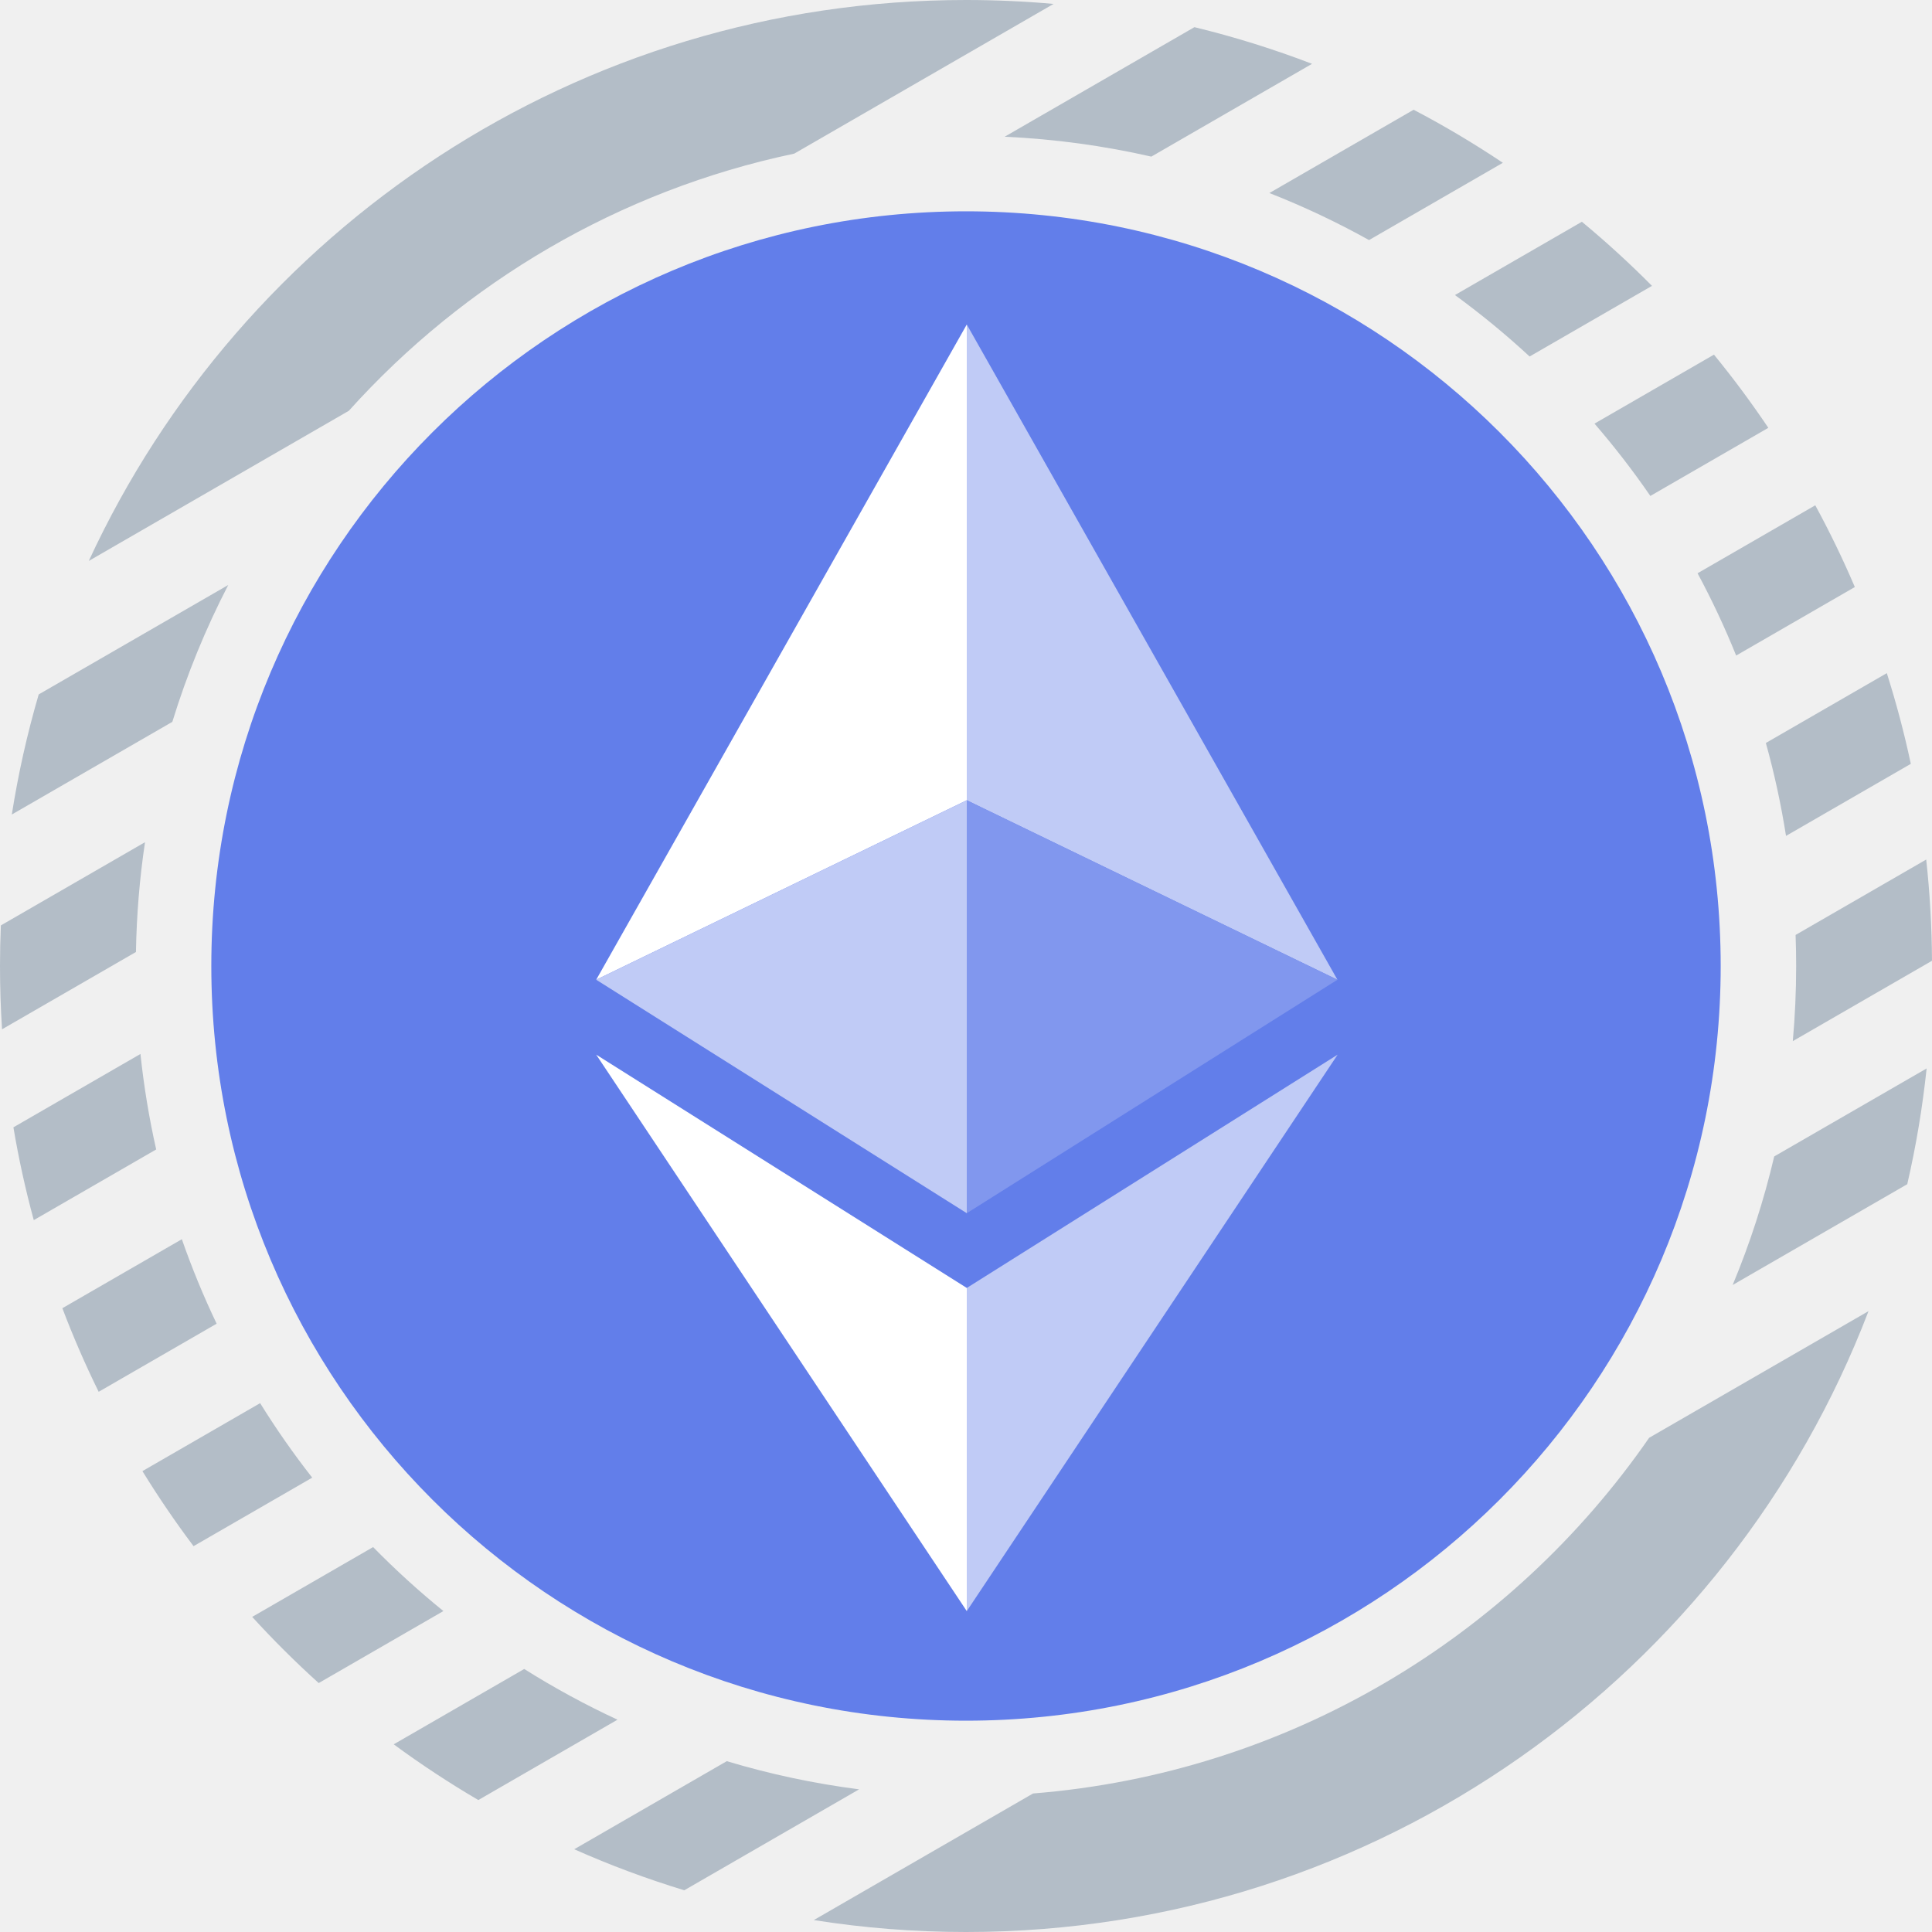
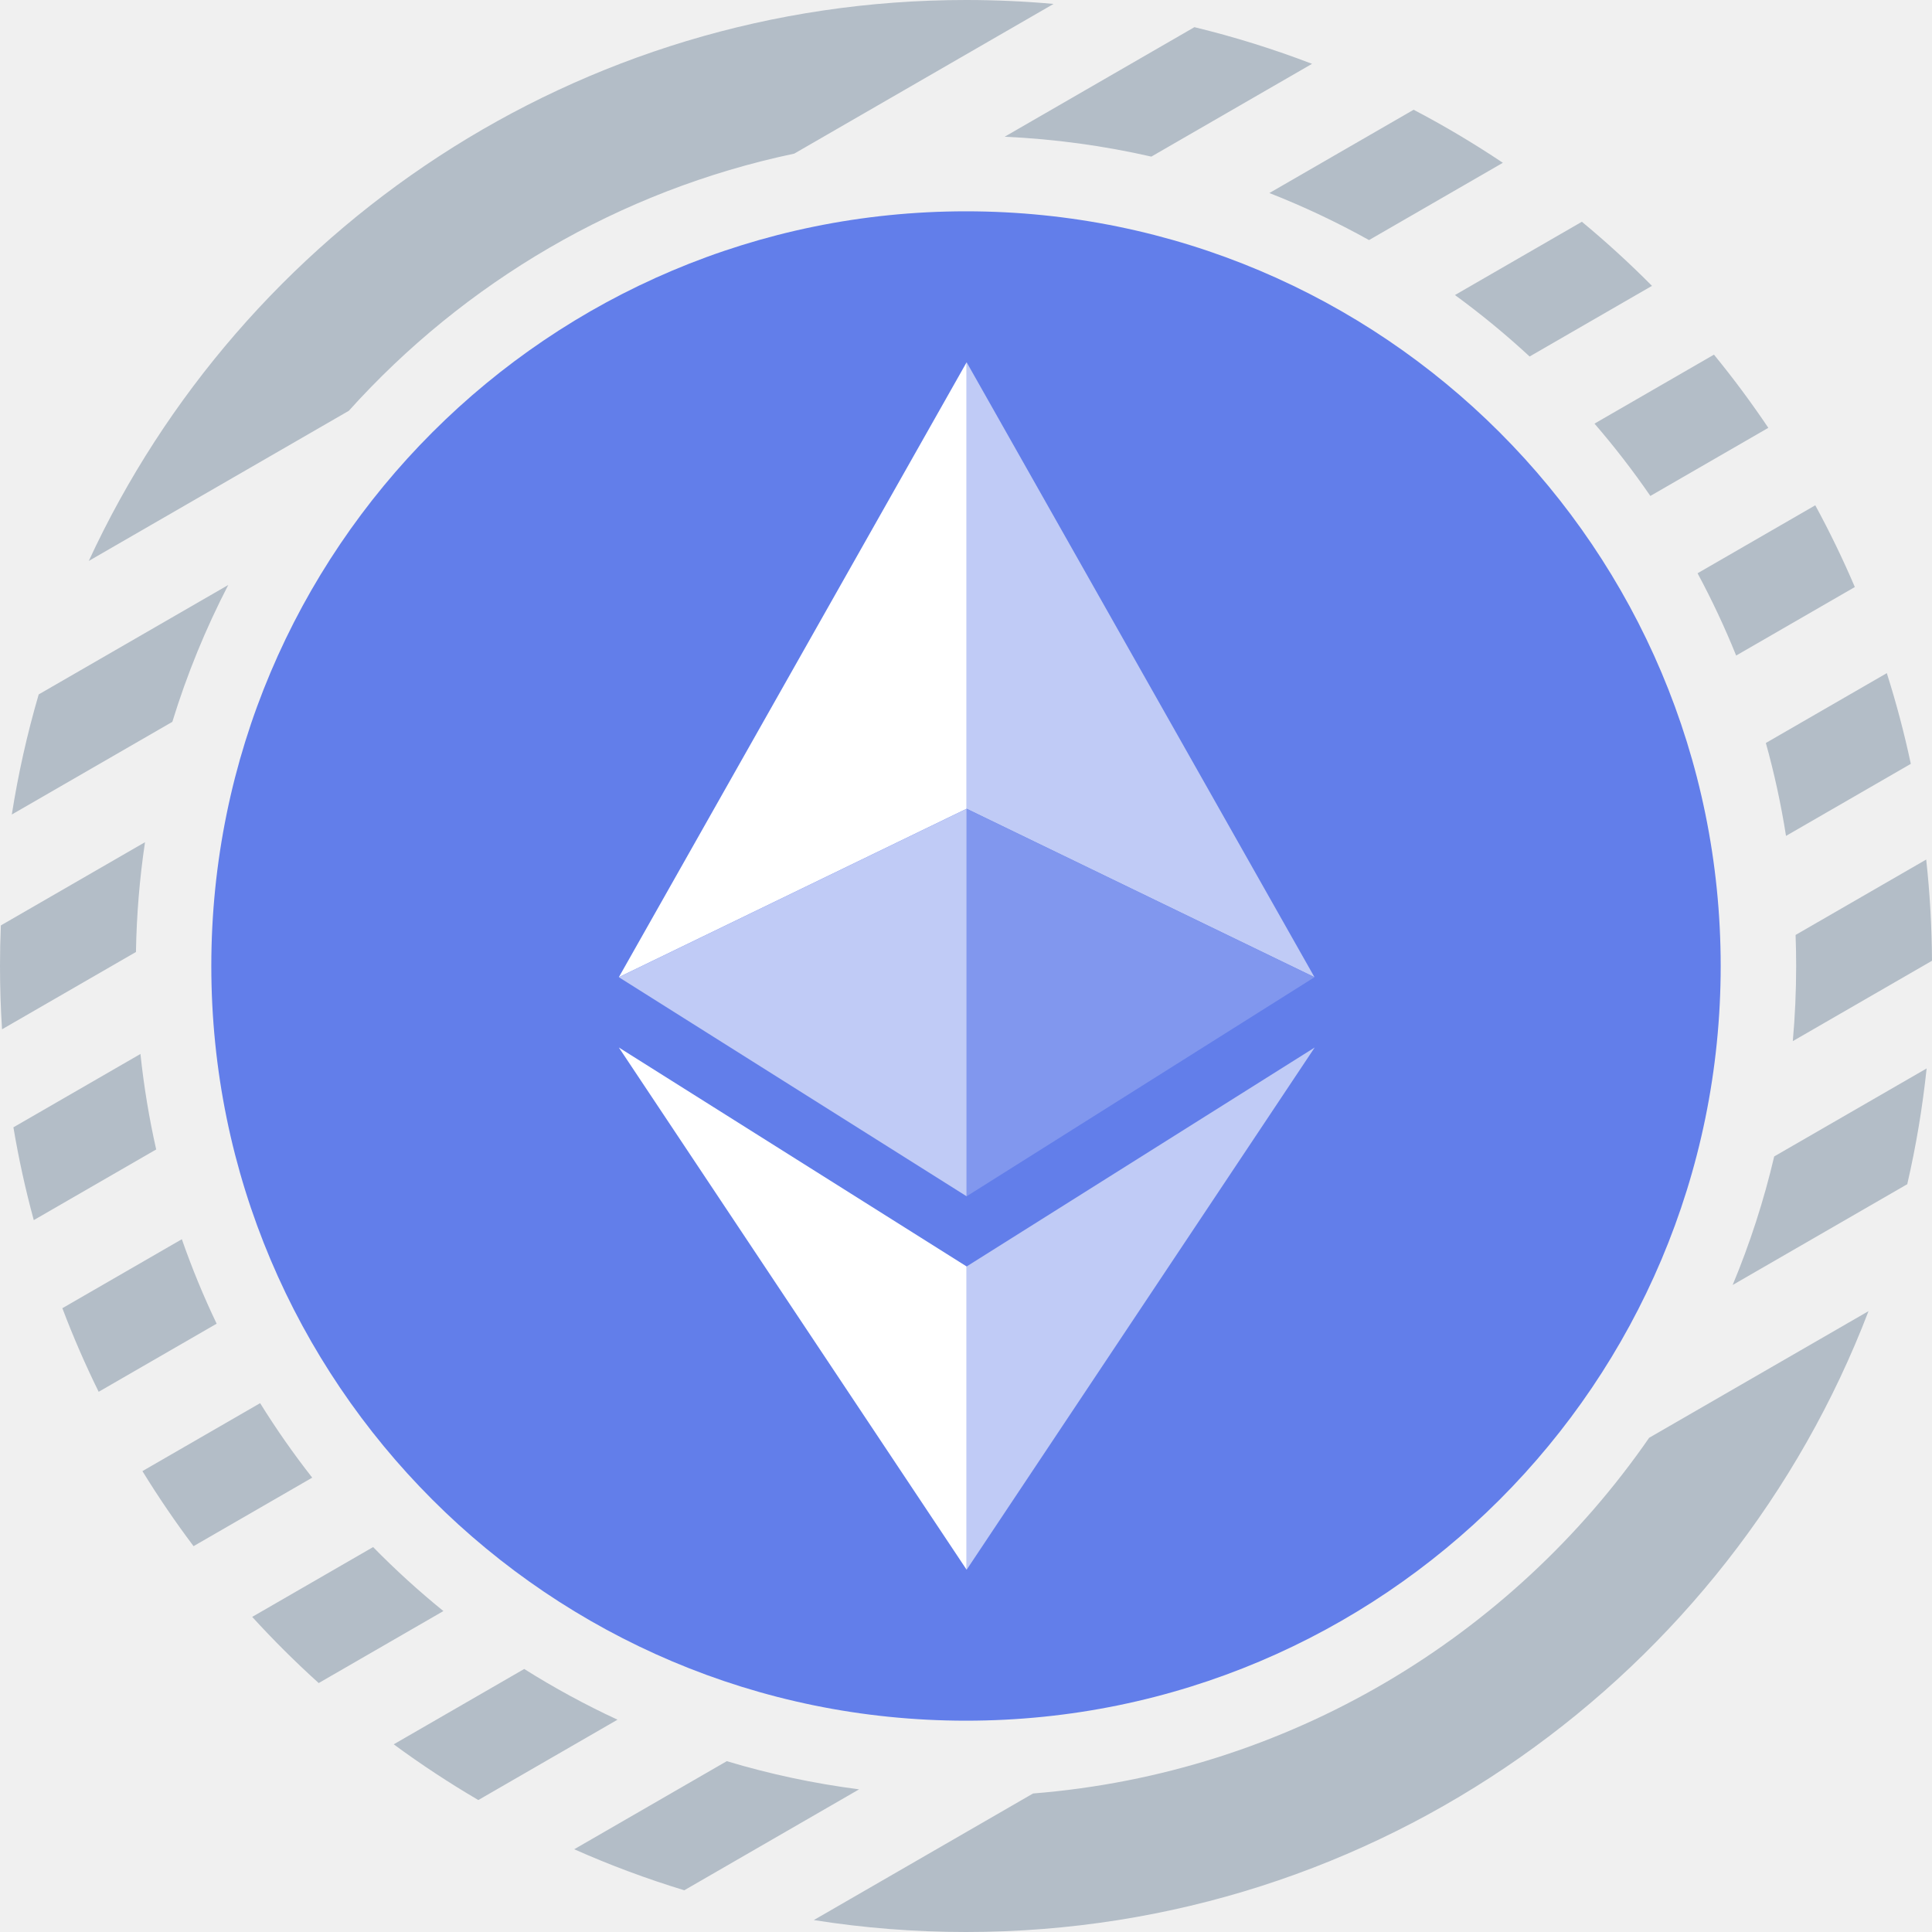
<svg xmlns="http://www.w3.org/2000/svg" width="256" height="256" viewBox="0 0 256 256" fill="none">
  <path fill-rule="evenodd" clip-rule="evenodd" d="M18.872 194.93C20.977 198.355 23.239 201.674 25.647 204.875L41.371 195.797C38.897 192.641 36.592 189.345 34.469 185.925L18.872 194.93ZM224.936 75.96C226.831 79.483 228.54 83.122 230.05 86.863L245.775 77.785C244.194 74.082 242.443 70.468 240.533 66.954L224.936 75.96ZM234.312 56.69L218.68 65.715C216.387 62.383 213.915 59.184 211.279 56.132L227.109 46.992C229.657 50.105 232.062 53.342 234.312 56.69ZM28.706 175.396L13.074 184.421C11.303 180.821 9.696 177.124 8.263 173.343L24.096 164.202C25.431 168.034 26.972 171.77 28.706 175.396ZM1.565 107.928C2.419 102.503 3.614 97.191 5.128 92.014L30.245 77.513C27.261 83.279 24.772 89.343 22.835 95.648L1.565 107.928ZM46.218 54.435C61.514 37.441 82.03 25.24 105.242 20.357L139.603 0.519C135.781 0.175 131.911 0 128 0C76.474 0 32.059 30.445 11.763 74.327L46.218 54.435ZM152.558 20.752C146.268 19.317 139.772 18.422 133.122 18.117L158.267 3.599C163.6 4.893 168.803 6.52 173.852 8.458L152.558 20.752ZM107.832 254.42C114.402 255.46 121.138 256 128 256C182.58 256 229.181 221.839 247.589 173.732L218.522 190.513C200.253 216.918 170.729 234.941 136.885 237.646L107.832 254.42ZM229.585 170.269L252.721 156.912C253.877 151.905 254.739 146.786 255.289 141.574L235.092 153.234C233.713 159.108 231.864 164.8 229.585 170.269ZM113.837 237.097L90.671 250.471C85.674 248.95 80.805 247.131 76.088 245.035L96.302 233.364C101.969 235.067 107.827 236.324 113.837 237.097ZM4.475 161.673C3.381 157.649 2.478 153.546 1.777 149.375L18.61 139.656C19.063 143.952 19.762 148.174 20.695 152.309L4.475 161.673ZM202.683 47.238C199.548 44.338 196.245 41.618 192.788 39.094L209.607 29.384C212.841 32.063 215.941 34.898 218.895 37.878L202.683 47.238ZM181.404 31.811L199.137 21.572C195.335 19.026 191.389 16.677 187.313 14.542L168.2 25.577C172.758 27.367 177.167 29.453 181.404 31.811ZM0.27 136.388L18.015 126.143C18.097 121.207 18.504 116.351 19.215 111.594L0.111 122.624C0.037 124.407 0 126.199 0 128C0 130.818 0.091 133.615 0.27 136.388ZM52.17 231.131C55.768 233.781 59.51 236.247 63.381 238.515L81.823 227.868C77.547 225.887 73.42 223.64 69.462 221.148L52.17 231.131ZM237.924 123.886C237.975 125.251 238 126.623 238 128C238 131.356 237.85 134.676 237.556 137.955L255.998 127.308C255.974 122.777 255.715 118.302 255.232 113.894L237.924 123.886ZM253.193 101.214L236.657 110.761C235.998 106.574 235.103 102.464 233.985 98.448L250.012 89.195C251.26 93.122 252.324 97.132 253.193 101.214ZM58.754 213.474L42.23 223.014C39.153 220.235 36.212 217.308 33.417 214.246L49.439 204.995C52.379 207.994 55.489 210.826 58.754 213.474Z" fill="#B3BDC7" />
  <path d="M128 228C183.23 228 228 183.23 228 128C228 72.77 183.23 28 128 28C72.77 28 28 72.77 28 128C28 183.23 72.77 228 128 228Z" fill="#627EEA" />
-   <path d="M128.103 43L79 129.82L128.103 106.041V43Z" fill="white" />
-   <path d="M128.103 106.04L79 129.82L128.103 160.754V106.04Z" fill="#C0CBF6" />
-   <path d="M177.215 129.82L128.104 43V106.041L177.215 129.82Z" fill="#C0CBF6" />
-   <path d="M128.104 160.754L177.215 129.82L128.104 106.04V160.754Z" fill="#8197EE" />
-   <path d="M79 139.747L128.103 213.48V170.661L79 139.747Z" fill="white" />
-   <path d="M128.104 170.661V213.48L177.243 139.747L128.104 170.661Z" fill="#C0CBF6" />
+   <path d="M128.084 48L82 129.483L128.084 107.165V48Z" fill="white" />
+   <path d="M128.084 107.165L82 129.483L128.084 158.515V107.165Z" fill="#C0CBF6" />
+   <path d="M174.178 129.483L128.085 48V107.165L174.178 129.483Z" fill="#C0CBF6" />
+   <path d="M128.085 158.515L174.178 129.483L128.085 107.165V158.515Z" fill="#8197EE" />
+   <path d="M82 138.799L128.084 208V167.813L82 138.799Z" fill="white" />
+   <path d="M128.085 167.813V208L174.204 138.799L128.085 167.813Z" fill="#C0CBF6" />
</svg>
